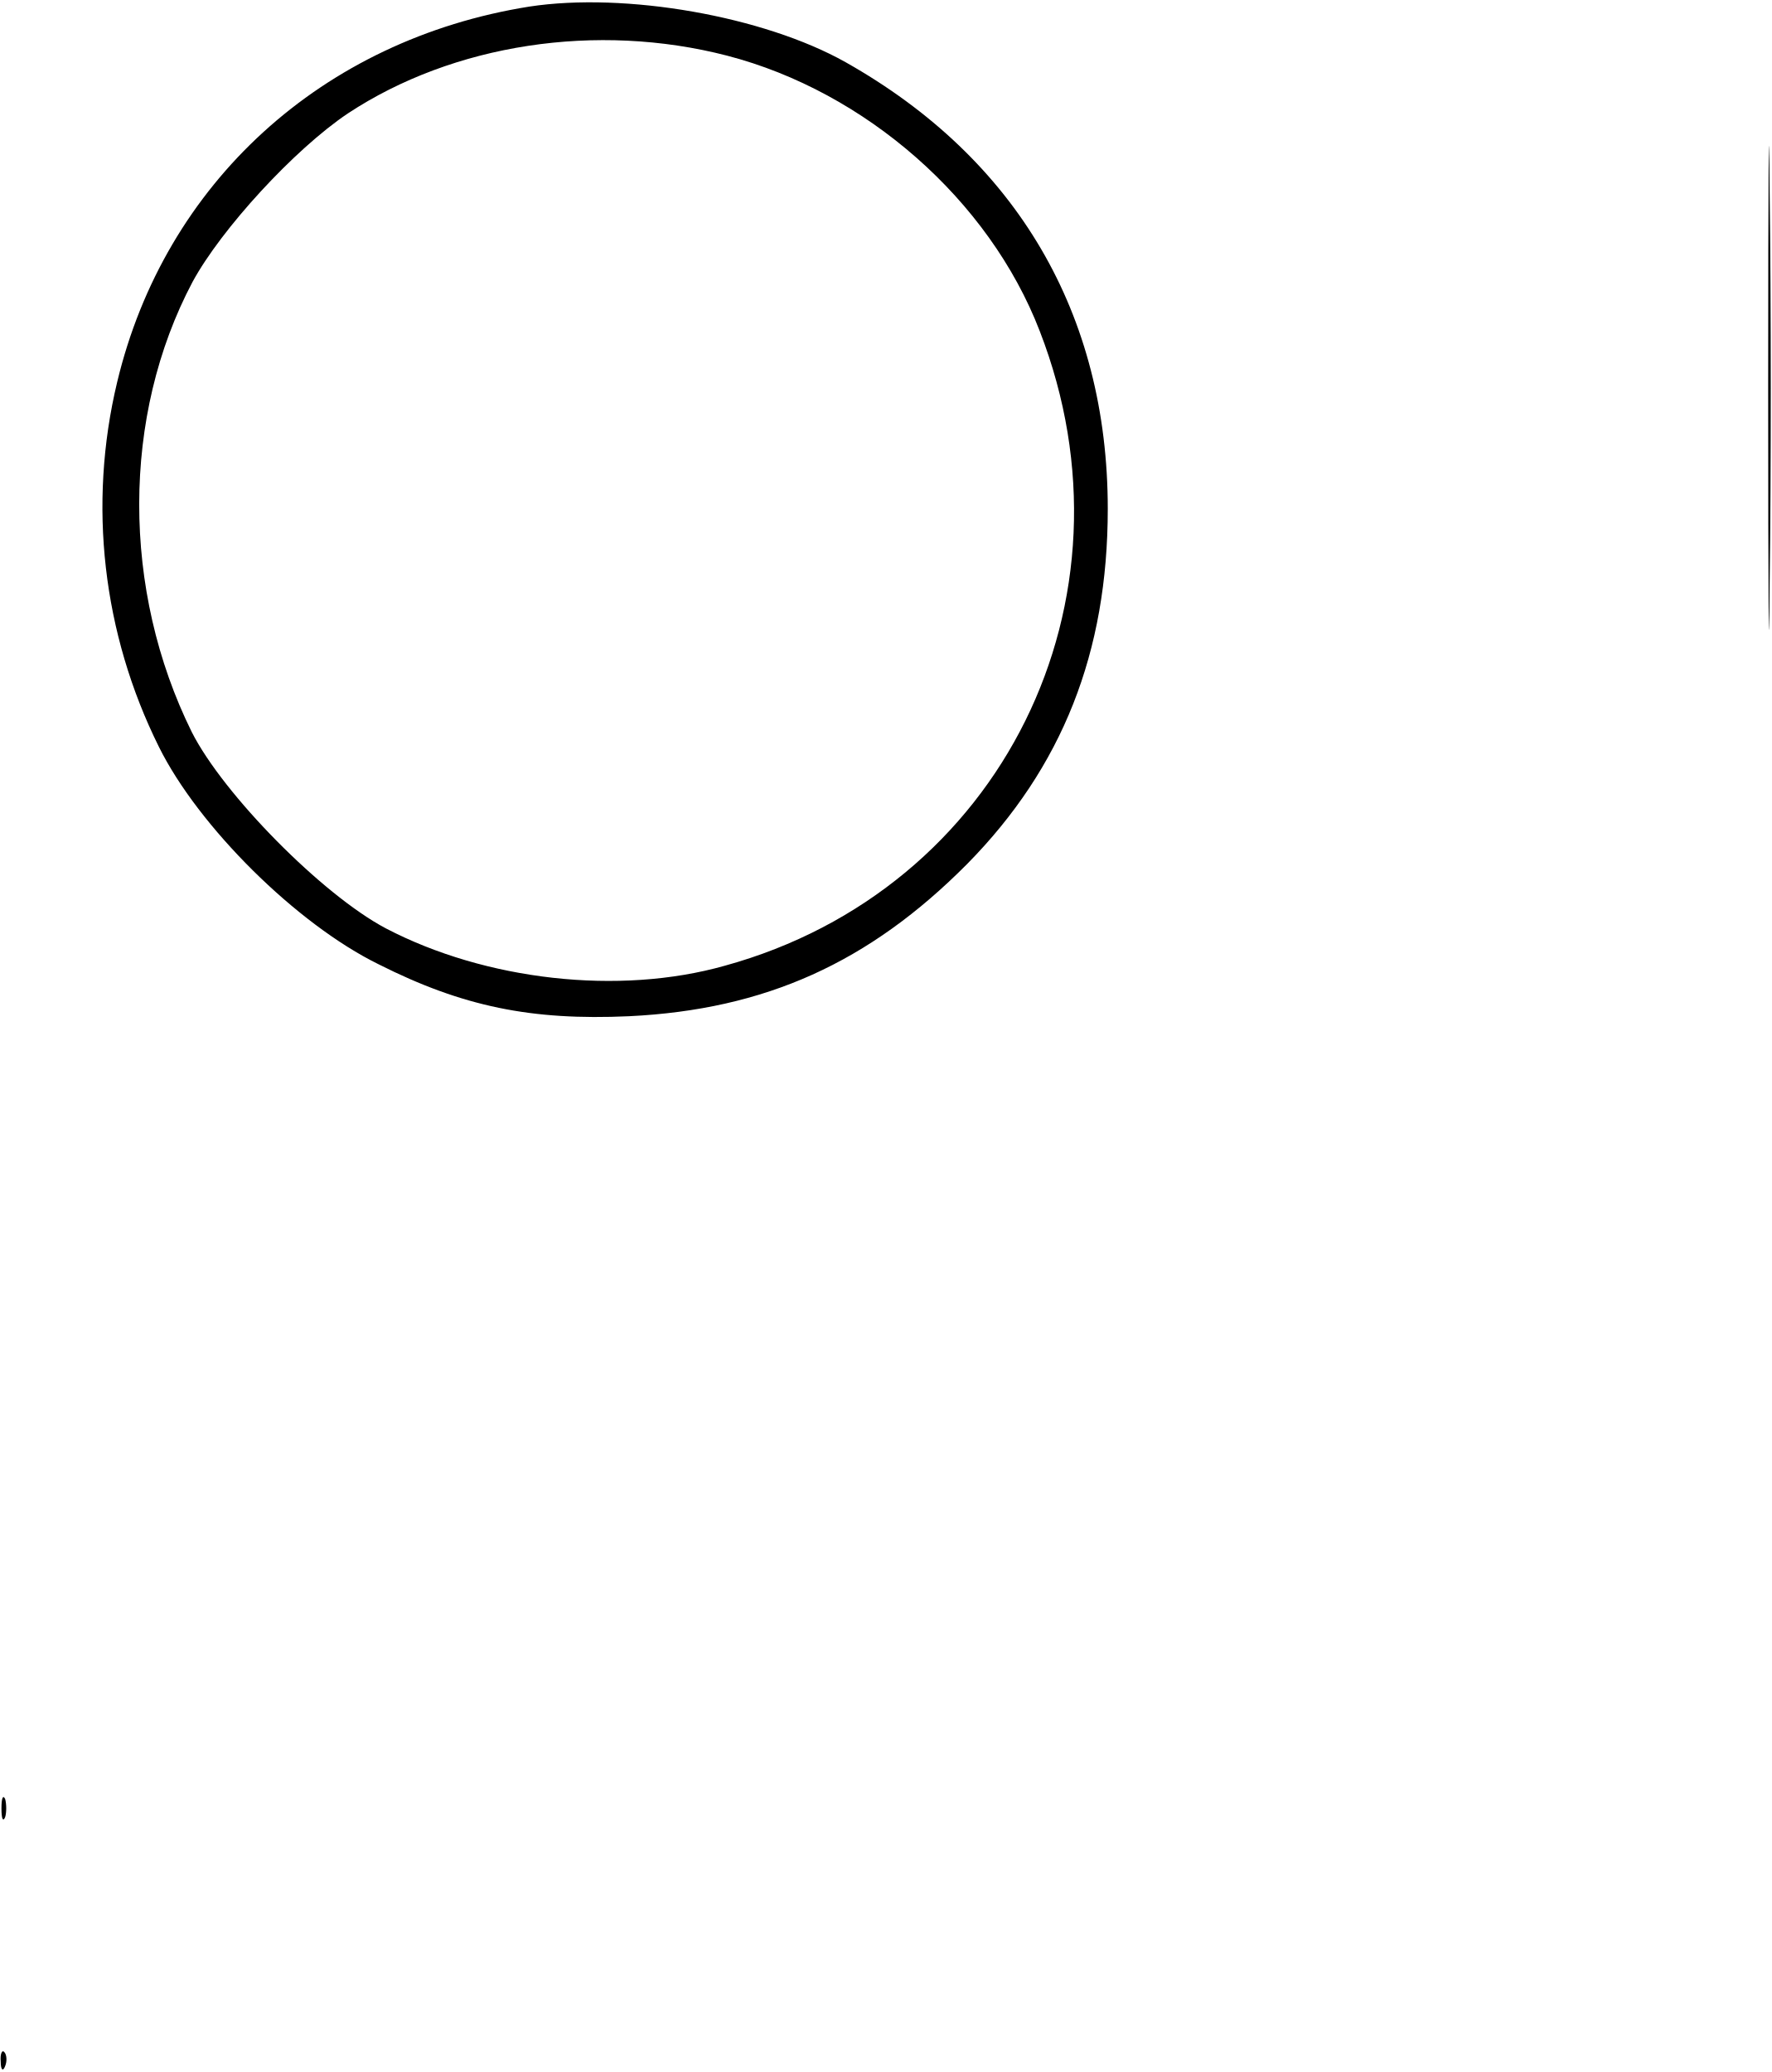
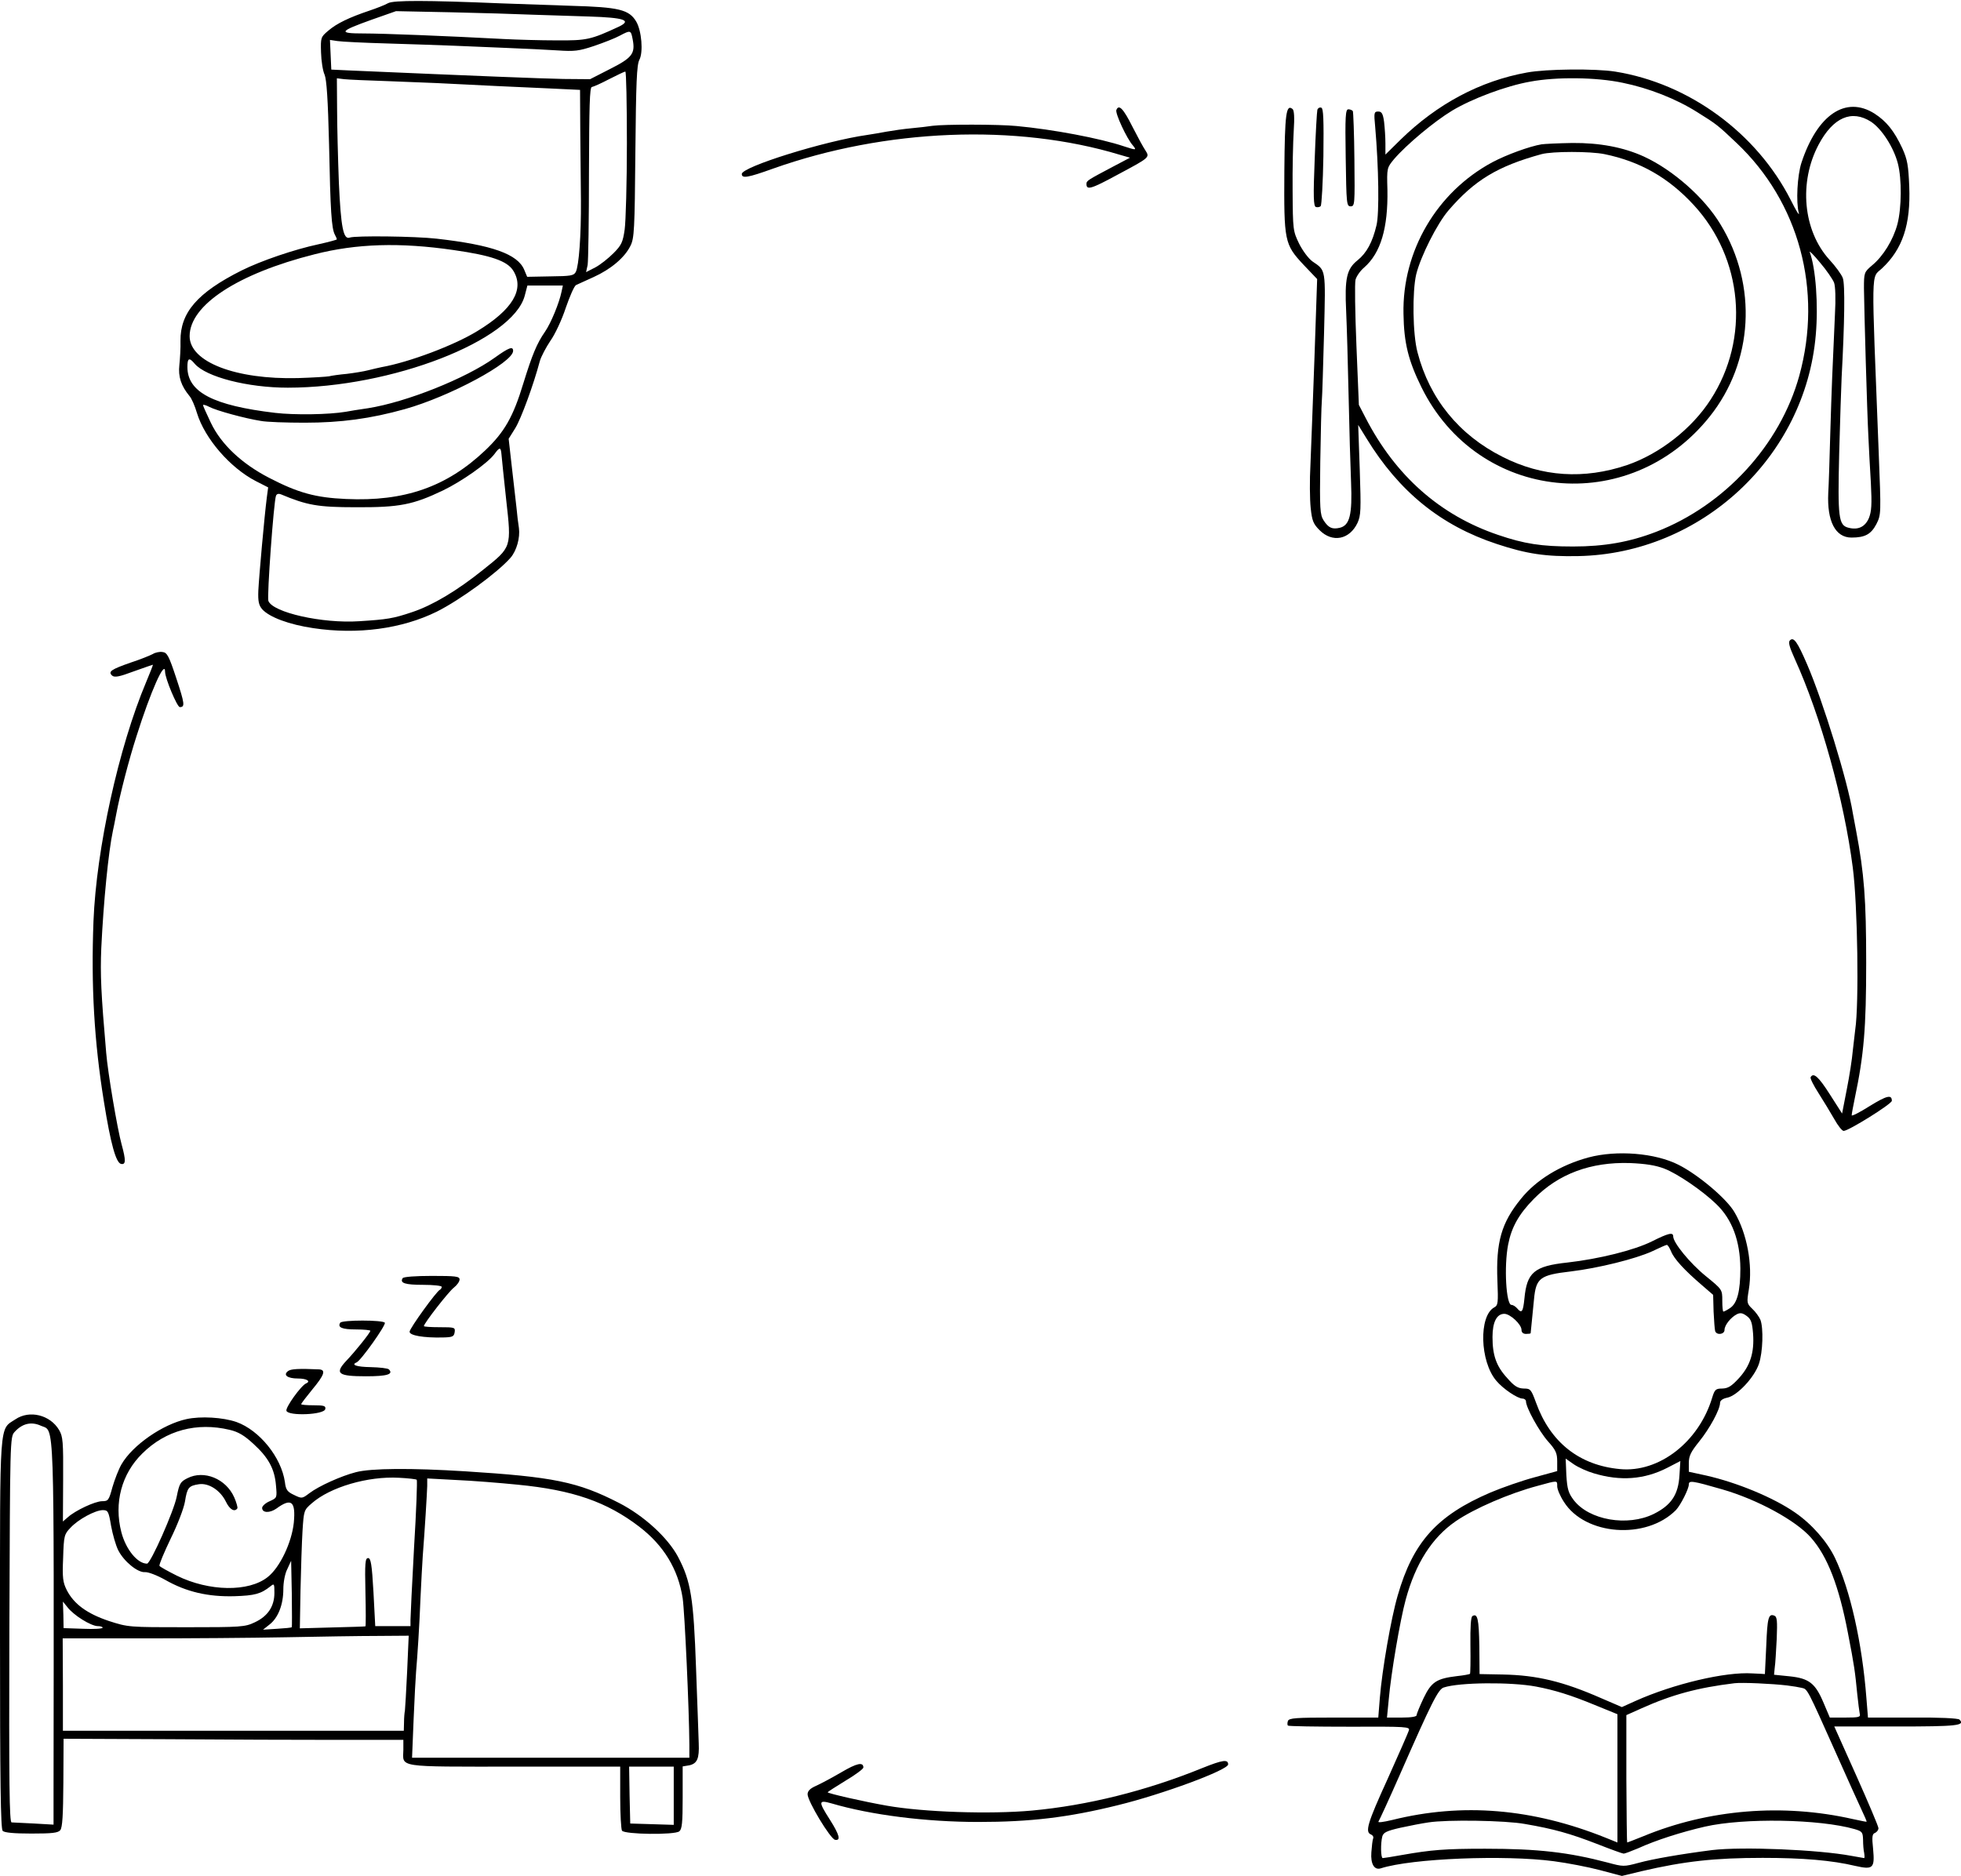
- <svg xmlns="http://www.w3.org/2000/svg" version="1.0" width="242pt" height="283pt" viewBox="0 0 242 283" preserveAspectRatio="xMidYMid meet">
-   <g transform="translate(0,283) scale(0.1,-0.1)" fill="#000000" stroke="none">
-     <path d="M723 2821 c-283 -45 -498 -241 -563 -513 -40 -167 -20 -343 57 -498 54 -109 188 -242 300 -297 115 -58 209 -77 342 -71 186 9 328 73 462 208 130 132 192 289 192 485 0 266 -124 478 -358 610 -112 63 -301 96 -432 76z m270 -67 c189 -49 358 -197 427 -376 143 -368 -52 -763 -430 -867 -145 -41 -327 -20 -463 51 -87 46 -222 183 -265 268 -96 194 -96 432 1 615 39 72 139 181 212 230 144 95 340 125 518 79z" />
-     <path d="M2415 2300 c0 -294 1 -415 2 -267 2 147 2 387 0 535 -1 147 -2 26 -2 -268z" />
-     <path d="M2 360 c0 -14 2 -19 5 -12 2 6 2 18 0 25 -3 6 -5 1 -5 -13z" />
-     <path d="M1 14 c0 -11 3 -14 6 -6 3 7 2 16 -1 19 -3 4 -6 -2 -5 -13z" />
+ <svg xmlns="http://www.w3.org/2000/svg" version="1.0" width="879pt" height="841pt" viewBox="0 0 879 841" preserveAspectRatio="xMidYMid meet">
+   <g transform="translate(0,841) scale(0.1,-0.1)" fill="#000000" stroke="none">
+     <path d="M1740 8396 c-14 -8 -52 -23 -85 -34 -89 -30 -146 -57 -184 -90 -33 -28 -34 -30 -32 -97 1 -38 8 -83 16 -100 9 -22 15 -109 20 -313 6 -299 11 -376 26 -404 5 -9 9 -19 9 -21 0 -2 -37 -12 -82 -22 -108 -23 -258 -74 -346 -118 -197 -99 -274 -188 -273 -315 1 -31 -2 -80 -5 -108 -6 -53 8 -94 45 -139 10 -11 25 -46 34 -77 35 -114 148 -245 264 -305 l55 -28 -6 -45 c-11 -86 -35 -355 -38 -417 -2 -49 2 -66 17 -84 32 -36 121 -69 229 -85 199 -30 398 -3 554 74 104 52 271 174 330 241 28 32 44 91 38 134 -3 17 -8 59 -11 92 -4 33 -13 116 -21 184 l-14 124 30 48 c26 43 81 192 110 301 6 20 27 60 47 90 21 29 52 96 69 148 18 52 38 98 46 102 7 3 43 20 79 36 77 35 139 87 165 140 17 34 19 71 22 421 3 311 6 390 18 413 18 34 10 130 -14 171 -32 54 -77 65 -292 71 -107 4 -249 9 -315 11 -336 14 -480 14 -505 1z m650 -52 c69 -2 181 -6 250 -8 159 -5 194 -17 133 -46 -125 -58 -143 -62 -278 -61 -71 0 -177 3 -235 6 -264 14 -543 25 -630 25 -116 0 -111 9 37 62 l108 38 245 -5 c135 -3 301 -8 370 -11z m446 -111 c12 -63 -2 -82 -101 -132 l-90 -46 -120 1 c-100 2 -379 13 -955 38 l-85 4 -3 67 -3 66 33 -5 c18 -3 121 -8 228 -11 107 -3 240 -8 295 -10 55 -2 163 -7 240 -10 77 -3 178 -8 225 -11 75 -5 94 -3 163 20 44 15 95 35 115 46 49 26 50 25 58 -17z m-26 -465 c0 -178 -5 -352 -10 -387 -8 -56 -14 -70 -50 -106 -23 -23 -59 -52 -82 -64 l-41 -21 7 32 c3 18 6 205 6 415 1 294 3 383 13 383 7 1 41 16 77 35 36 18 68 34 73 34 4 1 7 -144 7 -321z m-1065 278 c94 -4 213 -8 265 -11 152 -8 285 -14 443 -21 l147 -7 1 -181 c1 -99 2 -242 3 -316 1 -156 -9 -291 -23 -319 -9 -17 -23 -19 -114 -20 l-104 -2 -13 31 c-29 71 -145 112 -393 140 -96 11 -364 14 -389 5 -29 -11 -40 46 -49 245 -4 107 -8 257 -8 332 l-1 137 33 -4 c17 -2 109 -6 202 -9z m288 -757 c169 -24 241 -49 268 -93 51 -83 -3 -174 -161 -270 -104 -64 -306 -140 -430 -162 -14 -3 -41 -9 -60 -14 -19 -5 -62 -12 -95 -16 -33 -3 -69 -8 -80 -11 -11 -2 -74 -6 -140 -8 -278 -7 -485 72 -485 188 0 139 215 280 560 367 188 48 382 54 623 19z m484 -187 c-10 -49 -47 -140 -74 -179 -37 -53 -58 -105 -97 -231 -46 -152 -85 -219 -171 -301 -173 -164 -362 -230 -624 -218 -136 6 -214 27 -345 95 -122 63 -215 150 -261 247 -19 40 -35 75 -35 79 0 3 13 0 28 -8 32 -17 161 -52 231 -63 25 -5 114 -8 196 -8 163 0 296 18 450 61 200 56 485 209 485 261 0 22 -19 15 -83 -31 -130 -93 -396 -199 -567 -226 -41 -6 -86 -13 -100 -16 -77 -13 -230 -15 -316 -5 -279 33 -394 93 -394 206 0 40 8 44 33 14 51 -59 237 -107 417 -107 465 0 1008 211 1062 412 l12 46 79 0 80 0 -6 -28z m-269 -731 c1 -16 11 -107 21 -202 24 -214 25 -211 -103 -313 -118 -95 -228 -160 -318 -190 -86 -29 -112 -33 -238 -41 -165 -11 -387 39 -407 91 -7 18 24 445 34 471 3 9 12 11 22 7 117 -49 165 -58 336 -58 195 -1 256 11 390 75 85 41 199 121 231 163 24 33 29 33 32 -3z" />
+     <path d="M6845 8085 c-211 -38 -403 -141 -567 -301 l-68 -67 0 50 c0 28 -3 71 -6 97 -5 37 -11 46 -26 46 -19 0 -20 -5 -14 -67 16 -184 19 -390 6 -443 -18 -76 -44 -124 -85 -157 -49 -39 -58 -82 -51 -228 3 -66 8 -237 11 -380 3 -143 8 -317 11 -387 6 -145 -6 -193 -50 -204 -34 -8 -51 -1 -73 33 -16 25 -18 49 -15 262 2 130 5 253 7 274 2 22 6 159 10 306 7 290 9 277 -52 319 -18 13 -44 48 -60 80 -27 56 -28 61 -29 237 -1 99 2 220 5 268 4 60 2 92 -5 98 -29 24 -35 -20 -37 -278 -2 -314 0 -328 86 -420 l61 -64 -12 -352 c-7 -194 -15 -409 -18 -479 -4 -70 -3 -157 1 -195 6 -58 12 -72 40 -100 57 -57 134 -43 170 33 15 33 16 58 10 238 l-7 201 37 -60 c146 -239 333 -391 585 -474 133 -44 218 -57 365 -54 551 11 1017 444 1064 991 12 135 0 299 -27 372 -3 8 18 -13 46 -47 29 -34 57 -75 63 -90 6 -16 8 -73 4 -142 -11 -241 -15 -332 -21 -536 -3 -115 -7 -235 -9 -265 -6 -127 32 -200 104 -200 61 0 88 15 112 61 21 42 21 45 10 323 -33 848 -35 776 15 823 92 86 129 196 122 368 -4 93 -8 119 -31 170 -37 79 -71 121 -125 156 -129 81 -256 -5 -327 -220 -19 -58 -25 -177 -12 -226 4 -16 -12 10 -36 58 -153 301 -456 523 -787 576 -88 14 -309 12 -395 -4z m428 -46 c118 -24 240 -72 335 -132 85 -53 92 -58 175 -137 281 -265 388 -661 282 -1045 -86 -310 -334 -580 -641 -699 -119 -46 -232 -66 -373 -66 -142 0 -219 12 -336 52 -260 88 -460 265 -594 525 l-30 58 -11 267 c-6 147 -8 279 -4 294 4 15 21 40 39 55 74 65 107 177 104 348 -3 99 -2 99 30 138 56 65 179 168 260 217 90 54 242 111 350 130 118 22 295 20 414 -5z m1114 -175 c48 -32 101 -114 120 -187 18 -69 17 -199 -2 -272 -19 -71 -64 -144 -114 -185 -35 -30 -36 -32 -36 -103 1 -94 14 -557 20 -667 2 -47 7 -139 11 -205 5 -97 3 -128 -9 -158 -17 -39 -48 -54 -91 -43 -45 11 -49 44 -42 334 4 147 9 301 11 342 13 240 16 417 5 444 -6 16 -33 53 -60 82 -118 130 -138 347 -48 516 65 122 148 158 235 102z" />
+     <path d="M6910 7763 c-54 -9 -158 -47 -220 -80 -250 -134 -405 -399 -399 -680 2 -131 22 -210 80 -328 253 -515 932 -585 1293 -132 195 245 215 587 48 861 -72 120 -213 244 -343 304 -92 42 -199 62 -321 61 -62 -1 -124 -4 -138 -6z m282 -44 c160 -33 286 -105 399 -227 222 -240 254 -600 77 -873 -84 -131 -229 -244 -375 -294 -193 -65 -381 -53 -558 37 -195 98 -327 260 -381 468 -22 81 -24 273 -6 350 20 81 94 228 145 287 116 135 220 198 417 252 49 13 218 13 282 0z" />
+     <path d="M5004 7917 c-6 -15 47 -129 74 -159 18 -22 15 -22 -40 -4 -107 36 -319 76 -481 91 -79 8 -326 8 -377 1 -19 -3 -62 -8 -95 -11 -33 -3 -82 -10 -110 -15 -27 -5 -67 -12 -88 -15 -191 -27 -562 -143 -562 -175 0 -21 26 -17 140 24 504 179 1090 203 1555 62 l45 -13 -74 -39 c-117 -62 -121 -64 -121 -79 0 -28 20 -23 136 40 150 80 148 79 128 111 -9 13 -35 61 -58 106 -41 82 -61 102 -72 75z" />
+     <path d="M5905 7918 c-2 -7 -8 -107 -12 -222 -7 -169 -5 -210 5 -214 7 -2 17 -1 22 4 4 5 10 105 12 223 2 165 0 215 -9 218 -7 3 -15 -1 -18 -9z" />
+     <path d="M6032 7703 c3 -207 4 -218 22 -218 19 0 19 9 17 210 -1 115 -5 213 -7 217 -3 4 -12 8 -20 8 -13 0 -15 -30 -12 -217z" />
+     <path d="M8023 5539 c-8 -8 -2 -30 22 -83 116 -255 221 -632 260 -936 22 -168 28 -615 11 -725 -2 -16 -7 -59 -11 -95 -3 -36 -15 -114 -27 -174 l-21 -108 -55 86 c-51 80 -73 99 -86 77 -3 -5 13 -37 35 -71 22 -35 54 -87 71 -117 16 -29 35 -53 42 -53 22 0 216 121 216 135 0 29 -22 24 -100 -24 -44 -28 -80 -46 -80 -41 0 5 6 39 14 77 41 195 51 314 51 608 0 283 -9 399 -45 590 -5 28 -12 64 -15 80 -22 140 -134 503 -205 667 -44 102 -60 124 -77 107z" />
+     <path d="M685 5478 c-11 -6 -55 -24 -98 -38 -89 -31 -104 -41 -84 -59 11 -9 32 -5 96 19 46 16 84 30 86 30 2 0 -12 -35 -30 -78 -123 -292 -223 -746 -236 -1072 -11 -291 3 -538 47 -810 30 -188 54 -274 77 -278 21 -4 22 15 2 88 -19 69 -62 323 -69 410 -23 265 -27 351 -22 470 10 208 32 431 52 525 3 11 9 45 15 75 16 86 57 245 91 350 63 200 128 346 128 288 0 -29 54 -158 66 -158 24 0 22 15 -16 130 -33 100 -41 115 -62 117 -12 2 -32 -2 -43 -9z" />
+     <path d="M7120 3221 c-125 -34 -234 -100 -303 -186 -87 -107 -112 -193 -105 -368 4 -97 3 -109 -14 -118 -70 -38 -65 -242 9 -329 30 -36 95 -80 118 -80 8 0 15 -6 15 -12 0 -28 59 -135 99 -180 35 -39 41 -53 41 -90 l0 -43 -102 -28 c-56 -15 -145 -46 -197 -68 -240 -103 -347 -222 -416 -462 -30 -103 -70 -334 -80 -459 l-7 -88 -199 0 c-171 0 -200 -2 -206 -15 -3 -9 -3 -18 0 -21 2 -3 127 -5 276 -5 258 1 272 0 266 -17 -3 -10 -46 -108 -95 -217 -91 -199 -102 -238 -75 -249 8 -3 13 -11 10 -18 -3 -7 -6 -35 -8 -62 -4 -52 13 -81 42 -72 140 45 557 61 776 32 61 -8 154 -26 207 -40 l98 -26 87 21 c193 45 329 60 544 60 180 0 310 -11 415 -36 80 -18 88 -11 80 76 -6 55 -4 68 9 72 8 4 15 13 15 21 0 8 -45 114 -99 235 l-99 221 278 0 c273 0 310 4 283 31 -6 6 -93 10 -210 9 l-200 0 -7 87 c-19 248 -73 487 -141 629 -35 73 -104 152 -180 204 -97 67 -260 134 -397 165 l-78 17 0 39 c0 32 9 50 46 96 47 58 94 144 94 174 0 10 12 19 32 23 45 9 121 90 142 151 18 53 21 160 7 198 -6 14 -22 36 -36 49 -25 24 -26 27 -16 87 18 110 -8 251 -64 346 -34 60 -162 168 -251 213 -104 53 -277 67 -404 33z m340 -50 c58 -22 170 -98 233 -159 71 -68 107 -164 108 -289 0 -101 -14 -156 -46 -177 -13 -9 -27 -16 -30 -16 -3 0 -5 22 -5 49 0 50 0 50 -75 111 -71 58 -145 149 -145 177 0 20 -21 15 -95 -22 -80 -40 -238 -79 -379 -95 -149 -16 -182 -44 -193 -162 -6 -60 -12 -68 -33 -43 -7 8 -18 15 -25 15 -24 0 -34 172 -15 270 15 78 48 137 115 205 111 113 255 166 430 161 71 -3 116 -10 155 -25z m30 -370 c13 -34 60 -85 137 -151 l52 -45 2 -75 c2 -41 5 -81 7 -87 6 -20 42 -16 42 5 0 21 28 56 55 70 16 8 26 6 45 -8 19 -14 24 -29 28 -79 6 -84 -12 -143 -63 -199 -34 -37 -49 -46 -75 -47 -29 0 -34 -4 -45 -40 -60 -200 -239 -338 -414 -321 -182 17 -312 120 -376 298 -22 60 -25 63 -55 63 -26 1 -42 10 -74 47 -49 53 -66 102 -66 184 0 67 19 104 53 104 26 0 77 -47 77 -72 0 -11 7 -18 20 -18 11 0 20 1 21 3 0 2 2 22 15 152 9 96 27 109 165 125 124 15 289 56 364 90 33 16 63 29 66 29 4 1 12 -12 19 -28z m-346 -996 c119 -36 227 -28 330 25 l58 30 -4 -64 c-5 -87 -37 -134 -115 -173 -118 -58 -290 -28 -359 62 -24 32 -29 49 -33 112 l-3 74 37 -26 c21 -14 61 -32 89 -40z m-164 -58 c0 -13 13 -44 30 -70 95 -151 369 -171 502 -37 21 22 58 95 58 115 0 19 15 17 150 -22 156 -45 330 -139 398 -217 74 -84 125 -217 165 -426 29 -149 32 -173 42 -275 4 -38 9 -78 11 -87 5 -16 -3 -18 -64 -18 l-70 0 -28 66 c-37 88 -65 110 -153 119 l-69 7 3 31 c3 18 6 76 9 130 3 80 2 99 -11 104 -26 10 -31 -9 -36 -137 -3 -69 -6 -125 -6 -125 -1 0 -26 2 -56 3 -121 8 -353 -47 -523 -123 l-62 -28 -93 40 c-171 75 -288 103 -440 106 l-105 2 -1 125 c-2 122 -8 149 -31 135 -7 -4 -10 -48 -9 -131 1 -69 0 -127 -2 -128 -2 -2 -28 -7 -57 -10 -93 -11 -116 -26 -151 -99 -17 -36 -31 -70 -31 -76 0 -7 -24 -11 -66 -11 l-67 0 8 82 c10 115 51 356 76 447 44 162 118 278 224 351 83 57 240 125 368 159 91 25 87 25 87 -2z m-95 -898 c84 -16 155 -38 262 -82 l103 -42 0 -287 0 -288 -52 21 c-329 132 -643 158 -957 80 -42 -10 -67 -13 -62 -7 4 6 47 99 94 206 145 330 174 388 199 395 70 23 301 25 413 4z m1125 5 c25 -3 55 -8 67 -11 25 -6 23 -2 153 -293 50 -113 102 -227 115 -255 13 -27 23 -51 22 -52 -1 -1 -29 5 -62 12 -314 71 -646 44 -939 -77 -38 -15 -70 -28 -72 -28 -2 0 -3 128 -4 285 l0 286 67 30 c138 62 253 93 418 113 34 4 167 -2 235 -10z m-1175 -621 c129 -22 203 -43 322 -89 61 -24 116 -44 121 -44 5 0 34 11 65 24 81 37 195 73 299 97 176 40 514 34 671 -11 34 -10 37 -14 38 -48 0 -20 2 -47 5 -59 2 -13 2 -23 0 -23 -2 0 -27 5 -57 10 -149 28 -490 42 -624 26 -141 -18 -267 -40 -329 -57 -67 -18 -70 -18 -140 1 -175 46 -311 62 -549 62 -181 0 -241 -5 -372 -28 -44 -8 -83 -14 -87 -14 -9 0 -10 66 -2 97 5 18 20 25 81 39 41 9 98 20 126 24 83 13 345 9 432 -7z" />
+     <path d="M1805 2680 c-14 -22 10 -30 91 -30 46 0 84 -4 84 -9 0 -5 -4 -11 -8 -13 -15 -6 -135 -172 -136 -188 -1 -17 62 -28 149 -26 44 1 50 4 53 24 3 21 0 22 -67 22 -39 0 -71 2 -71 5 0 12 111 155 135 173 14 11 25 27 25 36 0 14 -17 16 -124 16 -73 0 -127 -4 -131 -10z" />
+     <path d="M1525 2480 c-13 -21 8 -30 71 -30 35 0 64 -3 64 -6 0 -8 -66 -91 -109 -136 -52 -56 -35 -68 90 -68 94 0 124 9 102 31 -5 5 -41 9 -81 10 -63 1 -90 10 -64 21 19 7 133 168 127 178 -8 13 -192 13 -200 0z" />
+     <path d="M1292 2264 c-25 -18 -4 -34 44 -34 38 0 59 -12 36 -22 -22 -9 -94 -109 -88 -123 9 -24 169 -18 174 8 3 14 -5 17 -52 17 -31 0 -56 2 -56 5 0 3 23 33 50 66 54 65 62 88 30 90 -91 4 -125 2 -138 -7z" />
+     <path d="M69 2047 c-73 -48 -69 8 -69 -963 0 -663 3 -873 12 -882 8 -8 51 -12 129 -12 93 0 119 3 129 15 10 12 13 68 14 213 l1 197 465 -2 c255 -2 598 -3 761 -3 l297 0 0 -45 c-2 -80 -34 -75 498 -75 l474 0 0 -137 c0 -76 4 -143 8 -150 11 -17 236 -20 257 -3 12 10 15 38 15 151 l0 140 30 5 c35 8 45 30 42 99 -1 28 -6 178 -12 335 -11 316 -23 391 -81 501 -46 86 -153 184 -264 241 -185 95 -294 117 -690 142 -241 15 -422 14 -490 -4 -66 -17 -166 -62 -208 -94 -33 -25 -34 -25 -69 -8 -30 14 -37 23 -41 58 -16 111 -114 232 -217 269 -61 21 -160 27 -224 13 -106 -23 -241 -116 -291 -202 -13 -22 -31 -69 -41 -103 -16 -59 -19 -63 -46 -63 -32 0 -121 -42 -154 -72 l-22 -19 1 188 c1 171 -1 193 -18 222 -40 68 -133 91 -196 48z m115 -29 c61 -27 58 73 56 -1650 l0 -138 -87 5 c-49 2 -94 5 -101 5 -10 0 -12 172 -10 864 3 848 3 864 23 886 35 39 76 48 119 28z m845 -18 c39 -9 66 -25 107 -63 67 -61 95 -112 101 -186 5 -56 5 -56 -28 -71 -19 -8 -34 -22 -34 -30 0 -23 34 -24 64 -3 67 49 87 33 78 -63 -9 -88 -62 -201 -117 -244 -85 -68 -263 -65 -407 6 -40 20 -76 40 -78 44 -3 5 20 59 50 122 31 63 59 136 64 166 10 62 16 71 62 78 44 7 97 -27 122 -79 17 -35 39 -47 51 -29 2 4 -4 26 -14 49 -37 84 -136 124 -210 86 -32 -16 -36 -24 -48 -83 -12 -63 -117 -300 -133 -300 -43 0 -95 64 -115 141 -34 131 1 262 94 353 105 104 244 141 391 106z m839 -224 c3 -3 -2 -140 -12 -303 -9 -164 -16 -310 -16 -325 l0 -28 -79 0 -79 0 -8 153 c-7 125 -12 152 -24 152 -13 0 -15 -22 -12 -152 2 -84 2 -153 0 -154 -2 -1 -69 -3 -149 -5 l-145 -4 3 172 c2 95 6 215 9 265 6 91 6 93 42 124 82 72 251 122 391 114 40 -2 76 -6 79 -9z m453 -22 c247 -24 399 -77 544 -188 110 -84 175 -191 195 -321 9 -61 29 -495 30 -657 l0 -58 -621 0 -622 0 7 172 c4 95 9 191 11 213 6 69 15 205 20 335 3 69 8 152 10 185 9 114 19 280 20 313 l0 34 130 -7 c72 -3 196 -13 276 -21z m-1823 -185 c7 -38 21 -87 32 -109 26 -51 88 -101 120 -98 14 1 54 -14 91 -35 95 -54 192 -76 309 -73 92 3 119 10 163 45 16 13 17 11 17 -30 0 -61 -30 -105 -88 -132 -44 -21 -61 -22 -307 -22 -259 0 -260 0 -347 28 -98 33 -157 76 -189 139 -17 34 -20 54 -16 144 3 99 5 106 33 135 35 38 110 78 144 79 24 0 27 -5 38 -71z m810 -454 c-2 -2 -31 -5 -66 -7 l-63 -4 29 23 c39 30 62 90 62 158 0 31 7 70 18 91 l17 37 3 -148 c1 -81 1 -149 0 -150z m-939 34 c25 -16 55 -29 68 -29 13 0 23 -3 23 -7 0 -5 -39 -7 -87 -5 l-88 3 -1 60 -2 59 21 -26 c11 -15 41 -40 66 -55z m1456 -232 c-4 -88 -9 -168 -10 -176 -2 -9 -4 -33 -4 -53 l-1 -37 -764 0 -764 0 0 207 -1 207 362 0 c199 0 486 2 637 5 151 3 337 6 414 6 l138 1 -7 -160z m1195 -557 l0 -131 -97 3 -98 3 -3 128 -2 127 100 0 100 0 0 -130z" />
+     <path d="M5390 484 c-253 -103 -516 -168 -765 -191 -188 -17 -486 -7 -650 22 -103 18 -265 55 -265 60 0 2 36 25 80 52 44 26 80 53 80 59 0 26 -29 20 -100 -22 -41 -24 -92 -51 -112 -60 -27 -12 -38 -23 -38 -38 0 -31 102 -200 123 -204 27 -5 20 22 -23 90 -53 83 -52 90 8 73 177 -52 423 -83 657 -83 233 0 403 20 625 75 201 49 495 158 495 183 0 24 -25 20 -115 -16z" />
  </g>
</svg>
